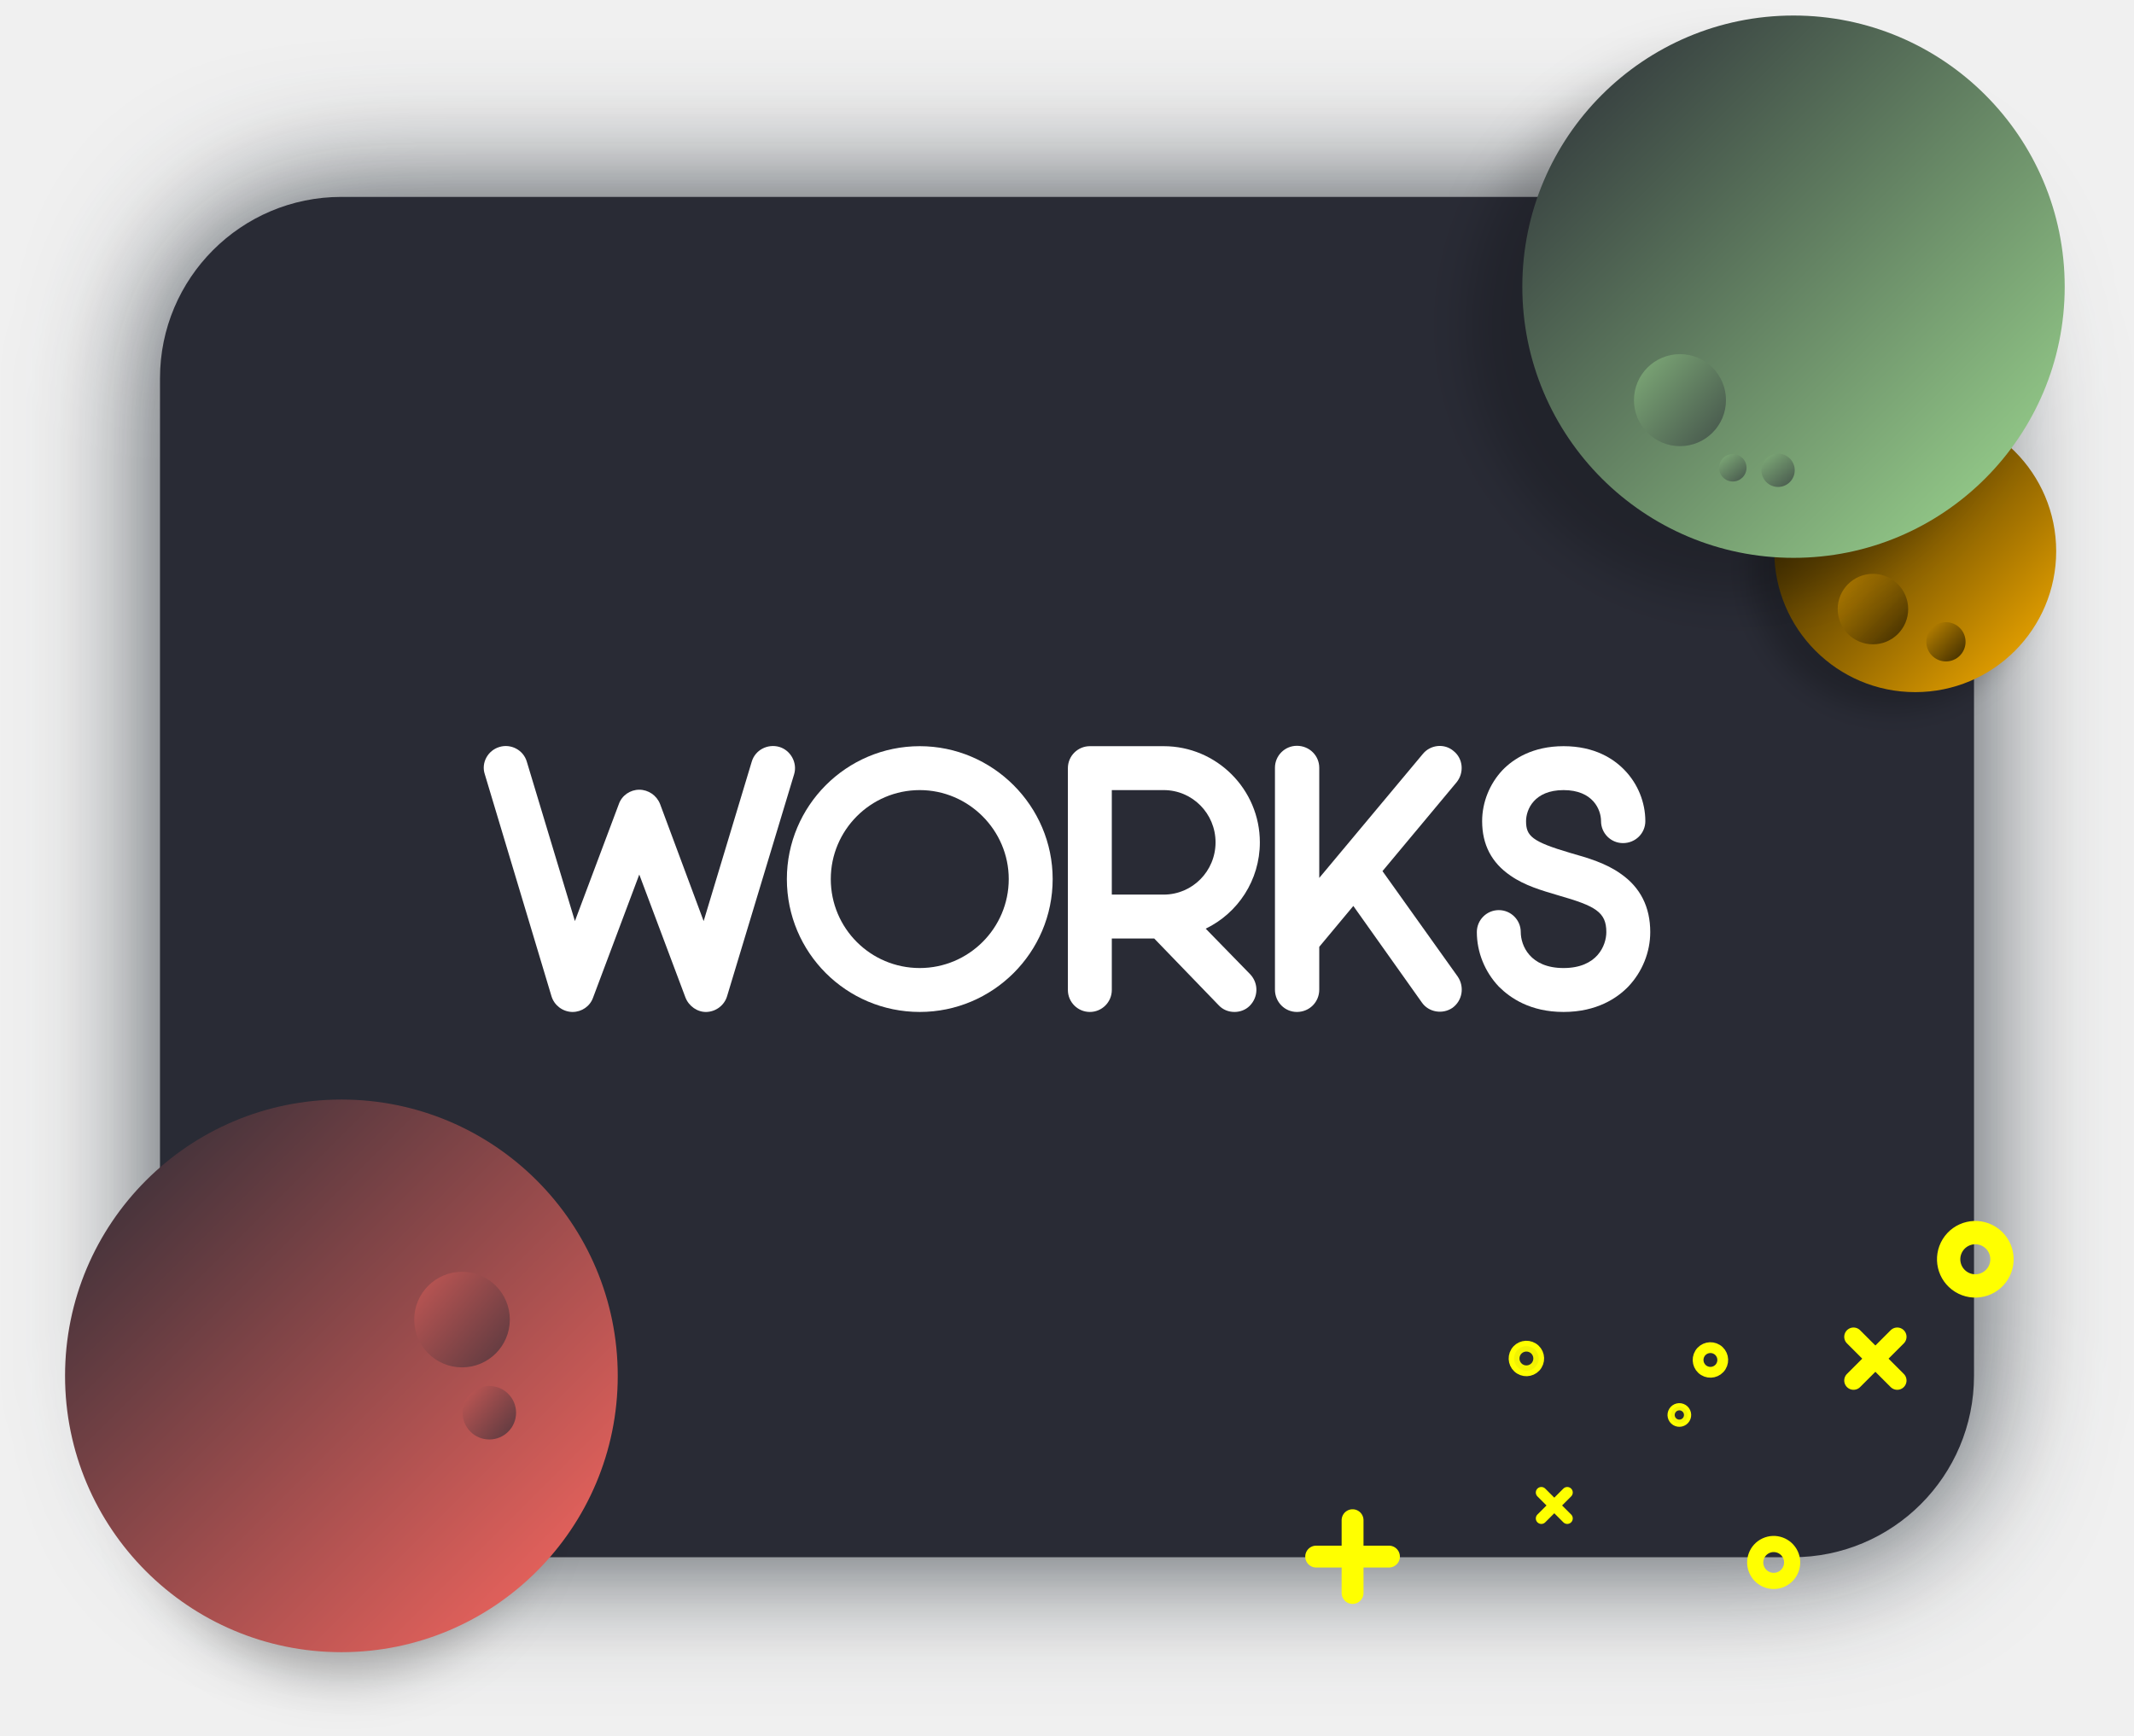
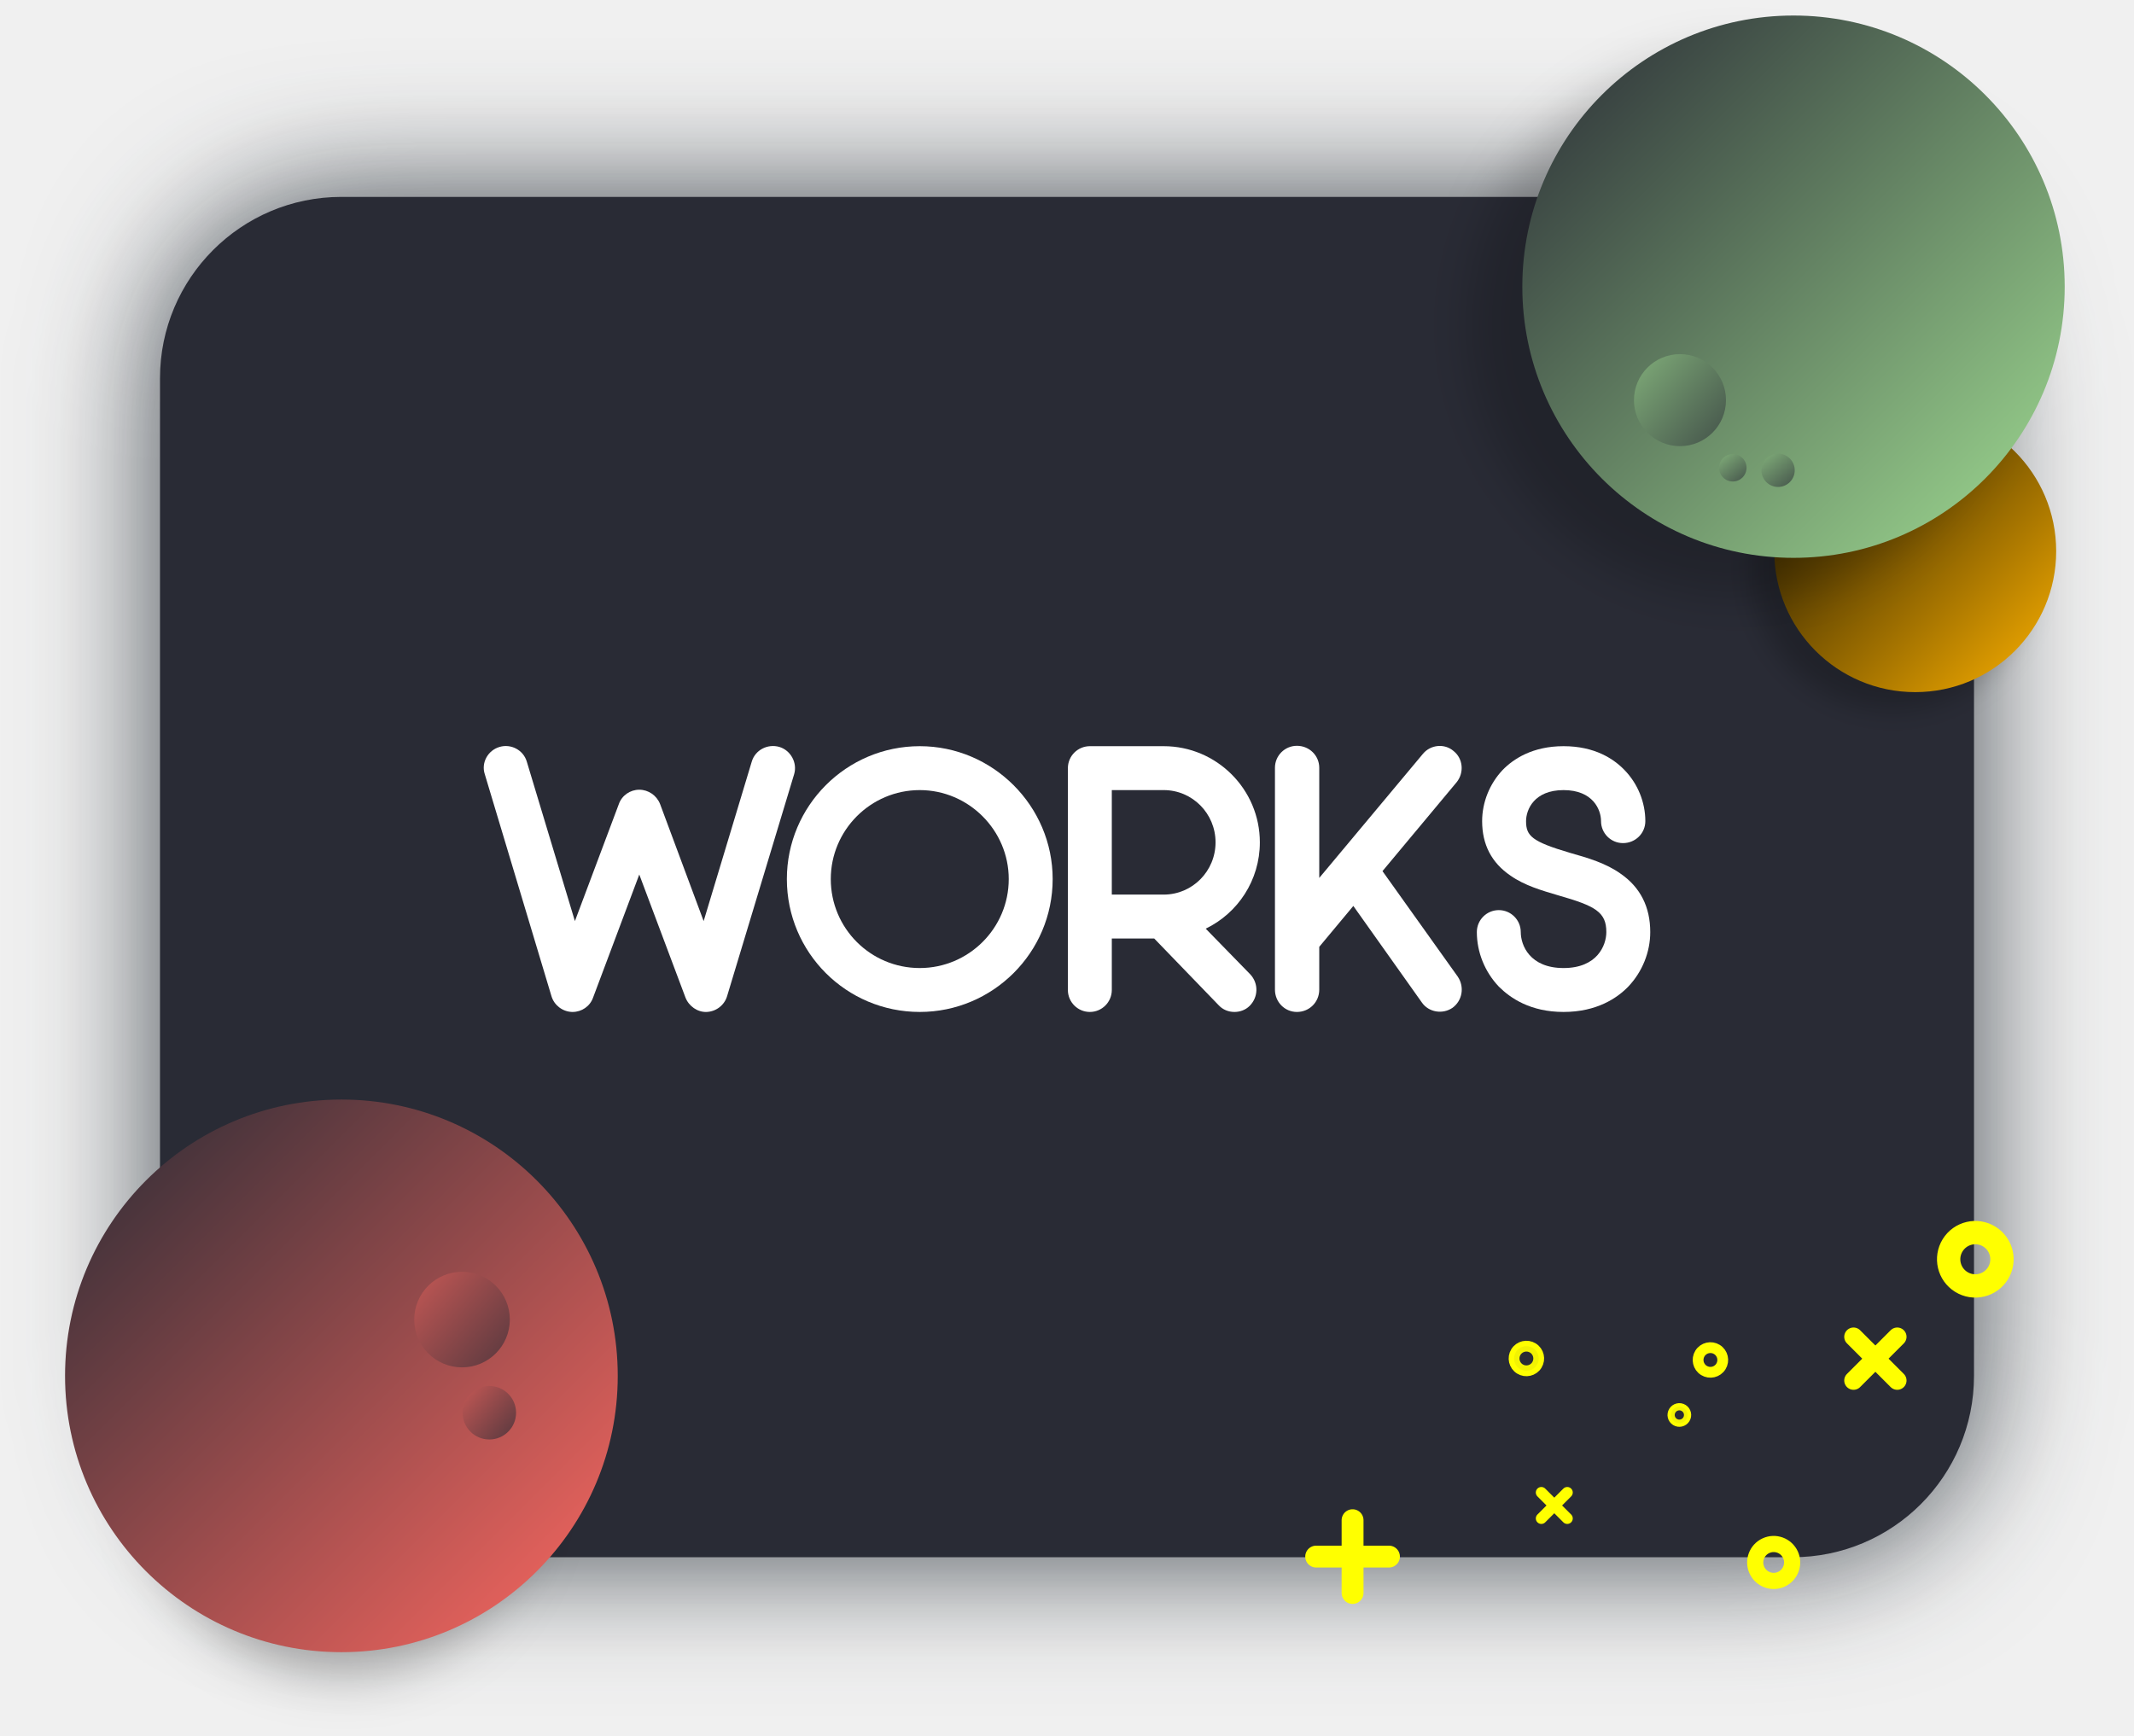
<svg xmlns="http://www.w3.org/2000/svg" xmlns:xlink="http://www.w3.org/1999/xlink" width="622.512mm" height="506.361mm" viewBox="0 0 622.512 506.361" version="1.1" id="svg8">
  <defs id="defs2">
    <linearGradient id="linearGradient2703">
      <stop id="stop2699" offset="0" stop-color="#292b35" style="stop-color:#a1de93;stop-opacity:1" />
      <stop id="stop2701" offset="1" stop-opacity="0" stop-color="#292b35" style="stop-opacity:1" />
    </linearGradient>
    <linearGradient gradientUnits="userSpaceOnUse" gradientTransform="matrix(0.9241905,0,0,0.9241905,-193.2265,-111.2915)" y2="111.79" y1="270.54" x2="-264.58" x1="-105.83" id="linearGradient2695" spreadMethod="pad">
      <stop id="stop2691" offset="0" stop-color="#99c0ff" style="stop-color:#99c0ff;stop-opacity:0.941" />
      <stop id="stop2693" offset="1" stop-color="#292b35" />
    </linearGradient>
    <linearGradient gradientUnits="userSpaceOnUse" gradientTransform="matrix(0.9241905,0,0,0.9241905,-193.2265,-111.2915)" y2="111.79" y1="270.54" x2="-264.58" x1="-105.83" id="linearGradient2689" spreadMethod="pad">
      <stop id="stop2685" offset="0" stop-color="#99c0ff" style="stop-color:#a00000;stop-opacity:0" />
      <stop id="stop2687" offset="1" stop-color="#292b35" />
    </linearGradient>
    <linearGradient gradientUnits="userSpaceOnUse" gradientTransform="matrix(0.9241905,0,0,0.9241905,-193.2265,-111.2915)" y2="111.79" y1="270.54" x2="-264.58" x1="-105.83" id="linearGradient2683" spreadMethod="pad">
      <stop id="stop2679" offset="0" stop-color="#99c0ff" style="stop-color:#a1de93;stop-opacity:0" />
      <stop id="stop2681" offset="1" stop-color="#292b35" />
    </linearGradient>
    <linearGradient gradientUnits="userSpaceOnUse" gradientTransform="matrix(0.9241905,0,0,0.9241905,-193.2265,-111.2915)" y2="111.79" y1="270.54" x2="-264.58" x1="-105.83" id="linearGradient2677" spreadMethod="pad">
      <stop id="stop2673" offset="0" stop-color="#99c0ff" style="stop-color:#a1de93;stop-opacity:1" />
      <stop id="stop2675" offset="1" stop-color="#292b35" />
    </linearGradient>
    <linearGradient id="linearGradient2671" x1="-184.52" x2="-133.55" y1="231.64" y2="281.77" gradientTransform="translate(-160.542,-226.2966)" gradientUnits="userSpaceOnUse">
      <stop style="stop-color:#ffb300;stop-opacity:0.941" stop-color="#99c0ff" offset="0" id="stop2667" />
      <stop offset="1" id="stop2669" />
    </linearGradient>
    <linearGradient id="linearGradient2665" x1="-184.52" x2="-133.55" y1="231.64" y2="281.77" gradientTransform="translate(-160.542,-226.2966)" gradientUnits="userSpaceOnUse">
      <stop style="stop-color:#ffb300;stop-opacity:1" stop-color="#99c0ff" offset="0" id="stop2661" />
      <stop offset="1" id="stop2663" />
    </linearGradient>
    <linearGradient gradientUnits="userSpaceOnUse" gradientTransform="matrix(0.9241905,0,0,0.9241905,-193.2265,-111.2915)" y2="111.79" y1="270.54" x2="-264.58" x1="-105.83" id="linearGradient2659" spreadMethod="pad">
      <stop id="stop2655" offset="0" stop-color="#99c0ff" style="stop-color:#ffb300;stop-opacity:1" />
      <stop id="stop2657" offset="1" stop-color="#292b35" />
    </linearGradient>
    <linearGradient gradientUnits="userSpaceOnUse" gradientTransform="matrix(0.9241905,0,0,0.9241905,-193.2265,-111.2915)" y2="111.79" y1="270.54" x2="-264.58" x1="-105.83" id="linearGradient2653" spreadMethod="pad">
      <stop id="stop2649" offset="0" stop-color="#99c0ff" style="stop-color:#e67e22;stop-opacity:1" />
      <stop id="stop2651" offset="1" stop-color="#292b35" />
    </linearGradient>
    <linearGradient gradientUnits="userSpaceOnUse" gradientTransform="matrix(0.9241905,0,0,0.9241905,-193.2265,-111.2915)" y2="111.79" y1="270.54" x2="-264.58" x1="-105.83" id="linearGradient2647" spreadMethod="pad">
      <stop id="stop2643" offset="0" stop-color="#99c0ff" style="stop-color:#e67e22;stop-opacity:1" />
      <stop id="stop2645" offset="1" stop-color="#292b35" />
    </linearGradient>
    <linearGradient gradientUnits="userSpaceOnUse" gradientTransform="matrix(0.9241905,0,0,0.9241905,-193.2265,-111.2915)" y2="111.79" y1="270.54" x2="-264.58" x1="-105.83" id="linearGradient2641" spreadMethod="pad">
      <stop id="stop2637" offset="0" stop-color="#99c0ff" style="stop-color:#a1de93;stop-opacity:1" />
      <stop id="stop2639" offset="1" stop-color="#292b35" />
    </linearGradient>
    <linearGradient gradientUnits="userSpaceOnUse" gradientTransform="matrix(0.9241905,0,0,0.9241905,-193.2265,-111.2915)" y2="111.79" y1="270.54" x2="-264.58" x1="-105.83" id="linearGradient2635">
      <stop id="stop2631" offset="0" stop-color="#99c0ff" style="stop-color:#2c3e50;stop-opacity:1" />
      <stop id="stop2633" offset="1" stop-color="#292b35" />
    </linearGradient>
    <linearGradient gradientUnits="userSpaceOnUse" gradientTransform="translate(-160.542,-226.2966)" y2="281.77" y1="231.64" x2="-133.55" x1="-184.52" id="linearGradient2629">
      <stop id="stop2625" offset="0" stop-color="#99c0ff" style="stop-color:#ffb300;stop-opacity:1" />
      <stop id="stop2627" offset="1" />
    </linearGradient>
    <linearGradient id="linearGradient2786" x1="-183.37" x2="-136.9" y1="227.74" y2="286.15" gradientTransform="matrix(0.3274454,0,0,0.3274454,-343.8056,25.56789)" gradientUnits="userSpaceOnUse">
      <stop stop-color="#99c0ff" offset="0" id="stop850" />
      <stop offset="1" id="stop852" />
    </linearGradient>
    <linearGradient id="linearGradient2702" x1="-193.68" x2="-82.634" y1="143.54" y2="239.33" gradientTransform="translate(-173.771,-226.2966)" gradientUnits="userSpaceOnUse">
      <stop stop-color="#99c0ff" offset="0" id="stop830" />
      <stop offset="1" id="stop832" />
    </linearGradient>
    <linearGradient id="linearGradient2700" x1="-184.52" x2="-133.55" y1="231.64" y2="281.77" gradientTransform="translate(-160.542,-226.2966)" gradientUnits="userSpaceOnUse">
      <stop stop-color="#99c0ff" offset="0" id="stop825" />
      <stop offset="1" id="stop827" />
    </linearGradient>
    <linearGradient id="linearGradient2678" x1="-105.83" x2="-264.58" y1="270.54" y2="111.79" gradientTransform="matrix(0.9241905,0,0,0.9241905,-193.2265,-111.2915)" gradientUnits="userSpaceOnUse" xlink:href="#linearGradient2695">
      <stop stop-color="#99c0ff" offset="0" id="stop820" style="stop-color:#ff6961;stop-opacity:1" />
      <stop stop-color="#292b35" offset="1" id="stop822" />
    </linearGradient>
    <linearGradient id="linearGradient2750" x2="-211.14" y1="376.38" y2="154.12" gradientTransform="translate(-173.771,-226.2966)" gradientUnits="userSpaceOnUse">
      <stop stop-color="#99b3ff" offset="0" id="stop835" />
      <stop stop-color="#292b35" offset="1" id="stop837" />
    </linearGradient>
    <linearGradient id="linearGradient2961">
      <stop stop-color="#292b35" offset="0" id="stop815" />
      <stop stop-color="#292b35" stop-opacity="0" offset="1" id="stop817" />
    </linearGradient>
    <linearGradient id="linearGradient2995" x1="32.279" x2="-269.35" y1="244.61" y2="365.26" gradientTransform="translate(76.688,42.384)" gradientUnits="userSpaceOnUse" xlink:href="#linearGradient2961" />
    <linearGradient id="linearGradient3007" x1="32.279" x2="-269.35" y1="244.61" y2="365.26" gradientTransform="translate(-58.86003,-212.8828)" gradientUnits="userSpaceOnUse" xlink:href="#linearGradient2961" />
    <linearGradient id="linearGradient2997" x1="32.279" x2="-269.35" y1="244.61" y2="365.26" gradientTransform="translate(214.1406,-185.5207)" gradientUnits="userSpaceOnUse" xlink:href="#linearGradient2961" />
    <linearGradient xlink:href="#linearGradient2665" id="linearGradient1826" x1="-343.958" y1="191.167" x2="-399.814" y2="136.246" gradientUnits="userSpaceOnUse" gradientTransform="matrix(1.554014,0,0,1.554014,690.7778,-252.4691)" />
-     <linearGradient xlink:href="#linearGradient2671" id="linearGradient1854" gradientUnits="userSpaceOnUse" gradientTransform="matrix(0.7770069,0,0,0.7770069,226.161,-179.5572)" x1="-184.52" y1="231.64" x2="-133.55" y2="281.77" />
-     <linearGradient xlink:href="#linearGradient2629" id="linearGradient1858" gradientUnits="userSpaceOnUse" gradientTransform="matrix(0.4328995,0,0,0.4328995,192.8261,-81.46874)" x1="-184.52" y1="231.64" x2="-133.55" y2="281.77" />
    <linearGradient xlink:href="#linearGradient2703" id="linearGradient2452" gradientUnits="userSpaceOnUse" gradientTransform="matrix(0.5073128,0,0,0.5073128,113.6337,-137.5594)" x1="-193.68" y1="143.54" x2="-82.634" y2="239.33" />
    <filter style="color-interpolation-filters:sRGB" id="filter2556" x="-0.1" width="1.199" y="-0.1" height="1.199">
      <feGaussianBlur stdDeviation="9.882" id="feGaussianBlur2558" />
    </filter>
    <filter style="color-interpolation-filters:sRGB" id="filter2576" x="-0.11" width="1.221" y="-0.11" height="1.221">
      <feGaussianBlur stdDeviation="4.868" id="feGaussianBlur2578" />
    </filter>
    <linearGradient xlink:href="#linearGradient2703" id="linearGradient2594" gradientUnits="userSpaceOnUse" gradientTransform="matrix(0.367387,0,0,0.367387,133.4551,-114.6465)" x1="-183.37" y1="227.74" x2="-136.9" y2="286.15" />
    <linearGradient xlink:href="#linearGradient2678" id="linearGradient2604" x1="-211.667" y1="85.333" x2="-264.583" y2="32.417" gradientUnits="userSpaceOnUse" gradientTransform="matrix(3.046829,0,0,3.046829,381.5679,64.70145)" />
    <linearGradient xlink:href="#linearGradient2641" id="linearGradient2705" gradientUnits="userSpaceOnUse" gradientTransform="matrix(0.854293,0,0,0.854293,249.1673,-225.2395)" x1="-105.83" y1="270.54" x2="-289.64" y2="85.4" />
    <linearGradient xlink:href="#linearGradient2703" id="linearGradient2707" gradientUnits="userSpaceOnUse" gradientTransform="matrix(0.3026803,0,0,0.3026803,109.9767,-98.73089)" x1="-183.37" y1="227.74" x2="-136.9" y2="286.15" />
    <linearGradient xlink:href="#linearGradient2678" id="linearGradient2711" gradientUnits="userSpaceOnUse" gradientTransform="matrix(0.5269465,0,0,0.5269465,-239.058,126.9313)" x1="-193.68" y1="143.54" x2="-82.634" y2="239.33" />
    <linearGradient xlink:href="#linearGradient2678" id="linearGradient2715" gradientUnits="userSpaceOnUse" gradientTransform="matrix(0.2948279,0,0,0.2948279,-261.8017,198.4836)" x1="-193.68" y1="143.54" x2="-82.634" y2="239.33" />
    <linearGradient xlink:href="#linearGradient2961" id="linearGradient5556" gradientUnits="userSpaceOnUse" x1="32.279" y1="244.61" x2="-269.35" y2="365.26" />
    <linearGradient id="linearGradient2995-4" x1="32.279" x2="-269.35" y1="244.61" y2="365.26" gradientTransform="translate(-166.0498,-145.6385)" gradientUnits="userSpaceOnUse" xlink:href="#linearGradient2961" />
    <linearGradient xlink:href="#linearGradient2961" id="linearGradient2972" gradientUnits="userSpaceOnUse" x1="32.279" y1="244.61" x2="-269.35" y2="365.26" />
    <linearGradient xlink:href="#linearGradient2961" id="linearGradient2974" gradientUnits="userSpaceOnUse" x1="32.279" y1="244.61" x2="-269.35" y2="365.26" />
    <linearGradient xlink:href="#linearGradient2961" id="linearGradient2976" gradientUnits="userSpaceOnUse" x1="32.279" y1="244.61" x2="-269.35" y2="365.26" />
    <linearGradient xlink:href="#linearGradient2961" id="linearGradient2978" gradientUnits="userSpaceOnUse" x1="32.279" y1="244.61" x2="-269.35" y2="365.26" />
    <linearGradient xlink:href="#linearGradient2961" id="linearGradient2980" gradientUnits="userSpaceOnUse" x1="32.279" y1="244.61" x2="-269.35" y2="365.26" />
    <linearGradient xlink:href="#linearGradient2961" id="linearGradient2982" gradientUnits="userSpaceOnUse" x1="32.279" y1="244.61" x2="-269.35" y2="365.26" />
    <linearGradient xlink:href="#linearGradient2961" id="linearGradient2984" gradientUnits="userSpaceOnUse" gradientTransform="matrix(1.889894,0,0,1.889894,582.4706,223.5765)" x1="32.279" y1="244.61" x2="-269.35" y2="365.26" />
    <linearGradient xlink:href="#linearGradient2961" id="linearGradient2986" gradientUnits="userSpaceOnUse" x1="32.279" y1="244.61" x2="-269.35" y2="365.26" />
    <linearGradient xlink:href="#linearGradient2961" id="linearGradient2988" gradientUnits="userSpaceOnUse" x1="32.279" y1="244.61" x2="-269.35" y2="365.26" />
    <linearGradient xlink:href="#linearGradient2961" id="linearGradient3005" gradientUnits="userSpaceOnUse" gradientTransform="matrix(1.262257,0,0,1.262257,331.4841,238.3172)" x1="32.279" y1="244.61" x2="-269.35" y2="365.26" />
    <filter style="color-interpolation-filters:sRGB" id="filter3065" x="-0.088" width="1.176" y="-0.118" height="1.235">
      <feGaussianBlur stdDeviation="19.447" id="feGaussianBlur3067" />
    </filter>
    <filter style="color-interpolation-filters:sRGB" id="filter3096" x="-0.163" width="1.326" y="-0.163" height="1.326">
      <feGaussianBlur stdDeviation="4.326" id="feGaussianBlur3098" />
    </filter>
  </defs>
  <g id="layer1" transform="translate(443.5475,157.3215)">
    <rect ry="52.917" y="-99.875" x="-396.875" height="396.875" width="529.167" id="rect3019" style="opacity:0.802;fill:#161f28;fill-opacity:1;fill-rule:evenodd;stroke:none;stroke-width:4.132;stroke-linecap:round;stroke-linejoin:round;stroke-miterlimit:4;stroke-dasharray:none;stroke-dashoffset:50.003;stroke-opacity:1;paint-order:fill markers stroke;filter:url(#filter3065)" />
    <rect style="opacity:1;fill:#292b35;fill-opacity:1;fill-rule:evenodd;stroke:none;stroke-width:4.132;stroke-linecap:round;stroke-linejoin:round;stroke-miterlimit:4;stroke-dasharray:none;stroke-dashoffset:50.003;stroke-opacity:1;paint-order:fill markers stroke" id="rect819" width="529.167" height="396.875" x="-396.875" y="-99.875" ry="52.917" />
    <g transform="matrix(0.7770069,0,0,0.7770069,416.9295,-119.2997)" id="g2566" style="opacity:0.22;fill:#000000;fill-opacity:1;filter:url(#filter2576)">
      <ellipse style="opacity:1;fill:#000000;fill-opacity:1;fill-rule:evenodd;stroke:none;stroke-width:3;stroke-linecap:round;stroke-linejoin:round;stroke-miterlimit:4;stroke-dasharray:none;stroke-dashoffset:50.003;stroke-opacity:1;paint-order:fill markers stroke" id="ellipse2560" cx="-396.875" cy="164.708" rx="52.917" ry="52.917" />
      <circle id="circle2562" style="fill:#000000;fill-opacity:1;fill-rule:evenodd;stroke-width:1;paint-order:normal" r="13.229" cy="186.442" cx="-412.75" />
      <circle id="circle2564" style="fill:#000000;fill-opacity:1;fill-rule:evenodd;stroke-width:0.557;paint-order:normal" r="7.37" cy="198.726" cx="-385.346" />
    </g>
    <ellipse style="opacity:1;fill:url(#linearGradient1826);fill-opacity:1;fill-rule:evenodd;stroke:none;stroke-width:2.331;stroke-linecap:round;stroke-linejoin:round;stroke-miterlimit:4;stroke-dasharray:none;stroke-dashoffset:50.003;stroke-opacity:1;paint-order:fill markers stroke" id="path1818" cx="115.145" cy="3.49" rx="41.117" ry="41.117" />
-     <circle id="circle1852" style="fill:url(#linearGradient1854);fill-opacity:1;fill-rule:evenodd;stroke-width:0.777;paint-order:normal" r="10.279" cy="20.377" cx="102.81" />
-     <circle id="circle1856" style="fill:url(#linearGradient1858);fill-opacity:1;fill-rule:evenodd;stroke-width:0.433;paint-order:normal" r="5.727" cy="29.922" cx="124.103" />
    <g style="opacity:0.191;fill:#000000;fill-opacity:1;stroke:none;filter:url(#filter2556)" transform="matrix(0.6644576,0,0,0.6644576,293.6192,-39.10803)" id="g2462">
      <circle cx="-345.753" cy="-35.133" r="119.06" style="fill:#000000;fill-opacity:1;fill-rule:evenodd;stroke:none;stroke-width:11.906;stroke-linecap:round;stroke-linejoin:round;stroke-dashoffset:50.003;paint-order:stroke fill markers" id="circle2454" />
      <circle cx="-319.293" cy="31.017" r="13.229" style="fill:#000000;fill-opacity:1;fill-rule:evenodd;stroke:none;stroke-width:1;paint-order:normal" id="circle2456" />
      <circle cx="-306.063" cy="-35.133" r="26.458" style="fill:#000000;fill-opacity:1;fill-rule:evenodd;stroke:none;stroke-width:1;paint-order:normal" id="circle2458" />
      <circle cx="-338.543" cy="50.267" r="6.026" style="fill:#000000;fill-opacity:1;fill-rule:evenodd;stroke:none;stroke-width:1;paint-order:normal" id="circle2460" />
    </g>
    <circle cx="79.64" cy="-73.681" r="79.11" style="fill:url(#linearGradient2705);fill-opacity:1;fill-rule:evenodd;stroke:none;stroke-width:7.911;stroke-linecap:round;stroke-linejoin:round;stroke-dashoffset:50.003;paint-order:stroke fill markers" id="circle900" />
    <circle cx="46.52" cy="-40.58" r="13.422" style="fill:url(#linearGradient2452);fill-opacity:1;fill-rule:evenodd;stroke:none;stroke-width:0.507;paint-order:normal" id="circle904" />
    <circle cx="61.93" cy="-20.85" r="4.004" style="fill:url(#linearGradient2707);fill-opacity:1;fill-rule:evenodd;stroke:none;stroke-width:0.664;paint-order:normal" id="circle910" />
    <circle id="circle2592" style="fill:url(#linearGradient2594);fill-opacity:1;fill-rule:evenodd;stroke:none;stroke-width:0.807;paint-order:normal" r="4.86" cy="-20.116" cx="75.137" />
    <circle r="31.81" cy="297" cx="-396.875" id="circle2717" style="opacity:0.31;fill:#000000;fill-opacity:1;fill-rule:evenodd;stroke:none;stroke-width:6.011;stroke-linecap:round;stroke-linejoin:round;stroke-miterlimit:4;stroke-dasharray:none;stroke-dashoffset:50.003;stroke-opacity:1;paint-order:fill markers stroke;filter:url(#filter3096)" transform="matrix(1.769223,0,0,1.769223,358.2019,-251.0674)" />
    <circle style="opacity:1;fill:url(#linearGradient2604);fill-opacity:1;fill-rule:evenodd;stroke:none;stroke-width:15.234;stroke-linecap:round;stroke-linejoin:round;stroke-miterlimit:4;stroke-dasharray:none;stroke-dashoffset:50.003;stroke-opacity:1;paint-order:fill markers stroke" id="path2596" cx="-343.958" cy="244.083" r="80.614" />
    <circle id="circle2709" style="fill:url(#linearGradient2711);fill-opacity:1;fill-rule:evenodd;stroke:none;stroke-width:0.527;paint-order:normal" r="13.942" cy="227.664" cx="-308.769" />
    <circle cx="-300.805" cy="254.844" style="fill:url(#linearGradient2715);fill-opacity:1;fill-rule:evenodd;stroke:none;stroke-width:0.295;paint-order:normal" id="circle2713" r="7.801" />
    <g aria-label="WORKS" style="font-style:normal;font-weight:normal;font-size:110.454px;line-height:1.25;font-family:sans-serif;letter-spacing:0px;word-spacing:0px;fill:#ffffff;fill-opacity:1;stroke:none;stroke-width:2.761" id="text2745">
      <path d="m -276.504,137.914 h -0.221 c -2.761,-0.11 -5.191,-1.988 -5.965,-4.639 l -19.44,-64.726 c -1.105,-3.314 0.884,-6.959 4.308,-7.953 3.314,-0.994 6.959,0.884 7.953,4.308 l 14.028,46.501 12.813,-34.13 c 0.884,-2.54 3.314,-4.197 5.965,-4.197 2.651,0 5.081,1.657 6.075,4.197 l 12.702,34.13 14.028,-46.501 c 0.994,-3.424 4.639,-5.302 8.063,-4.308 3.314,0.994 5.302,4.639 4.308,7.953 l -19.55,64.726 c -0.773,2.651 -3.203,4.529 -5.965,4.639 -2.651,0.11 -5.191,-1.657 -6.185,-4.197 l -13.475,-35.897 -13.475,35.897 c -0.884,2.54 -3.314,4.197 -5.965,4.197 z" style="font-style:normal;font-variant:normal;font-weight:normal;font-stretch:normal;font-family:'Moon 2.0';-inkscape-font-specification:'Moon 2.0, ';fill:#ffffff;fill-opacity:1;stroke-width:2.761" id="path3069" />
      <path d="m -175.242,137.914 c -21.428,0 -38.769,-17.341 -38.769,-38.769 0,-21.318 17.341,-38.769 38.769,-38.769 21.318,0 38.769,17.452 38.769,38.769 0,21.428 -17.452,38.769 -38.769,38.769 z m 0,-64.726 c -14.359,0 -25.957,11.708 -25.957,25.957 0,14.359 11.598,25.957 25.957,25.957 14.249,0 25.957,-11.598 25.957,-25.957 0,-14.249 -11.708,-25.957 -25.957,-25.957 z" style="font-style:normal;font-variant:normal;font-weight:normal;font-stretch:normal;font-family:'Moon 2.0';-inkscape-font-specification:'Moon 2.0, ';fill:#ffffff;fill-opacity:1;stroke-width:2.761" id="path3071" />
      <path d="m -91.829,113.614 c 9.389,-4.529 15.795,-14.138 15.795,-25.183 0,-15.464 -12.592,-28.055 -28.055,-28.055 h -21.538 c -3.535,0 -6.406,2.872 -6.406,6.406 v 64.726 c 0,3.535 2.872,6.406 6.406,6.406 3.535,0 6.406,-2.872 6.406,-6.406 v -15.022 h 12.371 l 18.777,19.44 c 1.215,1.325 2.872,1.988 4.639,1.988 1.546,0 3.203,-0.552 4.418,-1.767 2.54,-2.54 2.651,-6.517 0.221,-9.168 z M -119.222,73.188 h 15.132 c 8.394,0 15.132,6.848 15.132,15.243 0,8.394 -6.738,15.243 -15.132,15.243 h -15.132 z" style="font-style:normal;font-variant:normal;font-weight:normal;font-stretch:normal;font-family:'Moon 2.0';-inkscape-font-specification:'Moon 2.0, ';fill:#ffffff;fill-opacity:1;stroke-width:2.761" id="path3073" />
      <path d="m -40.261,96.825 21.649,-25.957 c 2.209,-2.761 1.878,-6.848 -0.884,-9.057 -2.651,-2.32 -6.738,-1.878 -8.947,0.773 L -58.707,98.813 V 66.671 c 0,-3.535 -2.872,-6.406 -6.517,-6.406 -3.535,0 -6.406,2.872 -6.406,6.406 v 64.726 c 0,3.645 2.872,6.517 6.406,6.517 3.645,0 6.517,-2.872 6.517,-6.517 v -12.481 l 9.941,-11.929 19.992,28.166 c 1.988,2.872 6.075,3.535 8.947,1.546 2.872,-2.099 3.535,-6.075 1.546,-9.057 z" style="font-style:normal;font-variant:normal;font-weight:normal;font-stretch:normal;font-family:'Moon 2.0';-inkscape-font-specification:'Moon 2.0, ';fill:#ffffff;fill-opacity:1;stroke-width:2.761" id="path3075" />
      <path d="m 12.558,137.914 c -9.72,0 -15.574,-4.087 -18.888,-7.4 -4.087,-4.308 -6.406,-10.051 -6.406,-15.905 0,-3.535 2.872,-6.406 6.406,-6.406 3.535,0 6.406,2.872 6.406,6.406 0,3.866 2.651,10.493 12.481,10.493 9.83,0 12.481,-6.627 12.481,-10.493 0,-5.854 -3.203,-7.621 -14.028,-10.714 -4.86,-1.436 -9.83,-2.872 -13.917,-5.744 -5.523,-3.755 -8.284,-9.057 -8.284,-15.905 0,-5.523 2.209,-10.935 5.965,-14.911 3.093,-3.203 8.726,-6.959 17.783,-6.959 9.168,0 14.69,3.755 17.783,6.959 3.866,3.976 6.075,9.389 6.075,14.911 0,3.535 -2.872,6.406 -6.517,6.406 -3.535,0 -6.406,-2.872 -6.406,-6.406 0,-3.314 -2.32,-9.057 -10.935,-9.057 -8.615,0 -10.935,5.744 -10.935,9.057 0,4.308 1.657,5.965 12.923,9.278 5.081,1.436 10.383,2.982 14.69,6.075 5.744,3.976 8.615,9.72 8.615,17.01 0,5.854 -2.32,11.598 -6.406,15.905 -3.203,3.314 -9.168,7.4 -18.888,7.4 z" style="font-style:normal;font-variant:normal;font-weight:normal;font-stretch:normal;font-family:'Moon 2.0';-inkscape-font-specification:'Moon 2.0, ';fill:#ffffff;fill-opacity:1;stroke-width:2.761" id="path3077" />
    </g>
    <g style="fill:url(#linearGradient2976);stroke:#ffff00;stroke-width:0.926;stroke-linecap:round;stroke-linejoin:round" id="g2751" transform="matrix(-3.47381,0,0,-3.47381,-1113.857,572.1221)">
      <path style="fill:url(#linearGradient2972)" id="path2747" d="m -324.57,82.459 2.177,2.177" />
      <path style="fill:url(#linearGradient2974)" id="path2749" d="m -324.57,84.636 2.177,-2.177" />
    </g>
    <circle id="circle2753" style="fill:none;fill-rule:evenodd;stroke:#ffff00;stroke-width:4.714;stroke-linecap:round;stroke-linejoin:round;paint-order:stroke fill markers" r="5.388" cy="-301.934" cx="58.384" transform="rotate(155.16)" />
    <circle id="circle2755" style="fill:none;fill-rule:evenodd;stroke:#ffff00;stroke-width:6.805;stroke-linecap:round;stroke-linejoin:round;paint-order:stroke fill markers" r="7.778" cy="-223.589" cx="108.351" transform="rotate(121.87)" />
    <g style="fill:url(#linearGradient2982);stroke:#ffff00;stroke-width:0.926;stroke-linecap:round;stroke-linejoin:round" id="g2761" transform="matrix(5.856472,0,0,5.856472,1997.983,-250.2294)">
      <path style="fill:url(#linearGradient2978)" id="path2757" d="m -324.57,82.459 2.177,2.177" />
      <path style="fill:url(#linearGradient2980)" id="path2759" d="m -324.57,84.636 2.177,-2.177" />
    </g>
    <circle id="circle2763" style="fill:url(#linearGradient2984);fill-rule:evenodd;stroke:#ffff00;stroke-width:3.147;stroke-linecap:round;stroke-linejoin:round;paint-order:stroke fill markers" r="3.597" cy="127.662" cx="-202.073" transform="rotate(-58.129)" />
    <circle id="circle2765" style="fill:none;fill-rule:evenodd;stroke:#ffff00;stroke-width:3.147;stroke-linecap:round;stroke-linejoin:round;paint-order:stroke fill markers" r="3.597" cy="173.479" cx="-174.093" transform="rotate(-58.129)" />
    <g style="fill:url(#linearGradient5556);stroke:#ffff00;stroke-width:0.926;stroke-linecap:round;stroke-linejoin:round" id="g2771" transform="matrix(4.875737,4.875737,-4.875737,4.875737,1935.579,1466.667)">
      <path style="fill:url(#linearGradient2986)" id="path2767" d="m -324.57,82.459 2.177,2.177" />
      <path style="fill:url(#linearGradient2988)" id="path2769" d="m -324.57,84.636 2.177,-2.177" />
    </g>
    <circle transform="rotate(-58.129)" cx="-192.512" cy="174.256" r="2.402" style="fill:url(#linearGradient3005);fill-rule:evenodd;stroke:#ffff00;stroke-width:2.102;stroke-linecap:round;stroke-linejoin:round;paint-order:stroke fill markers" id="circle3003" />
  </g>
</svg>
